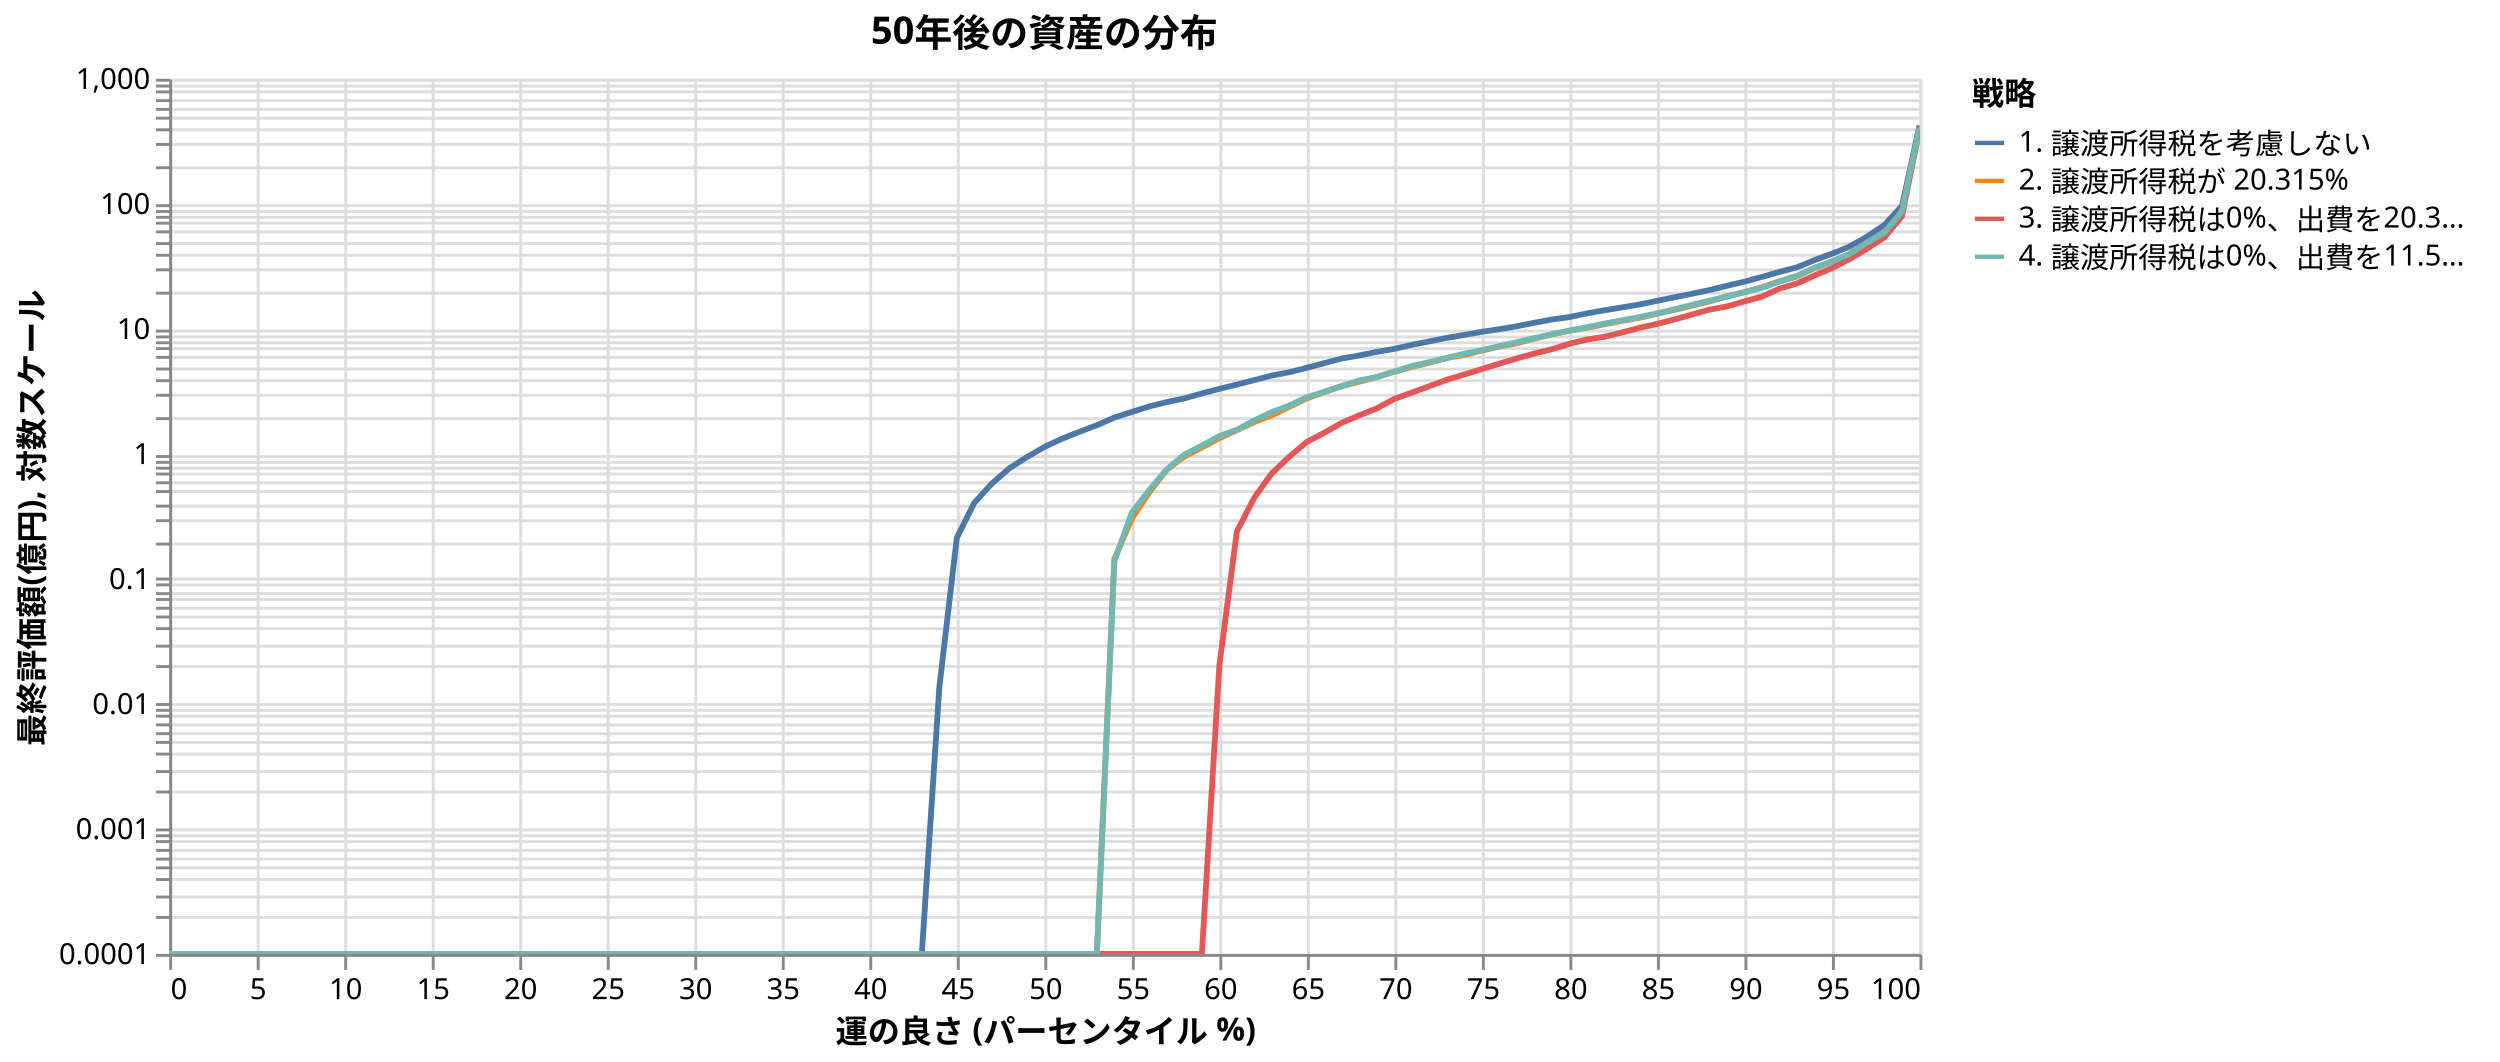
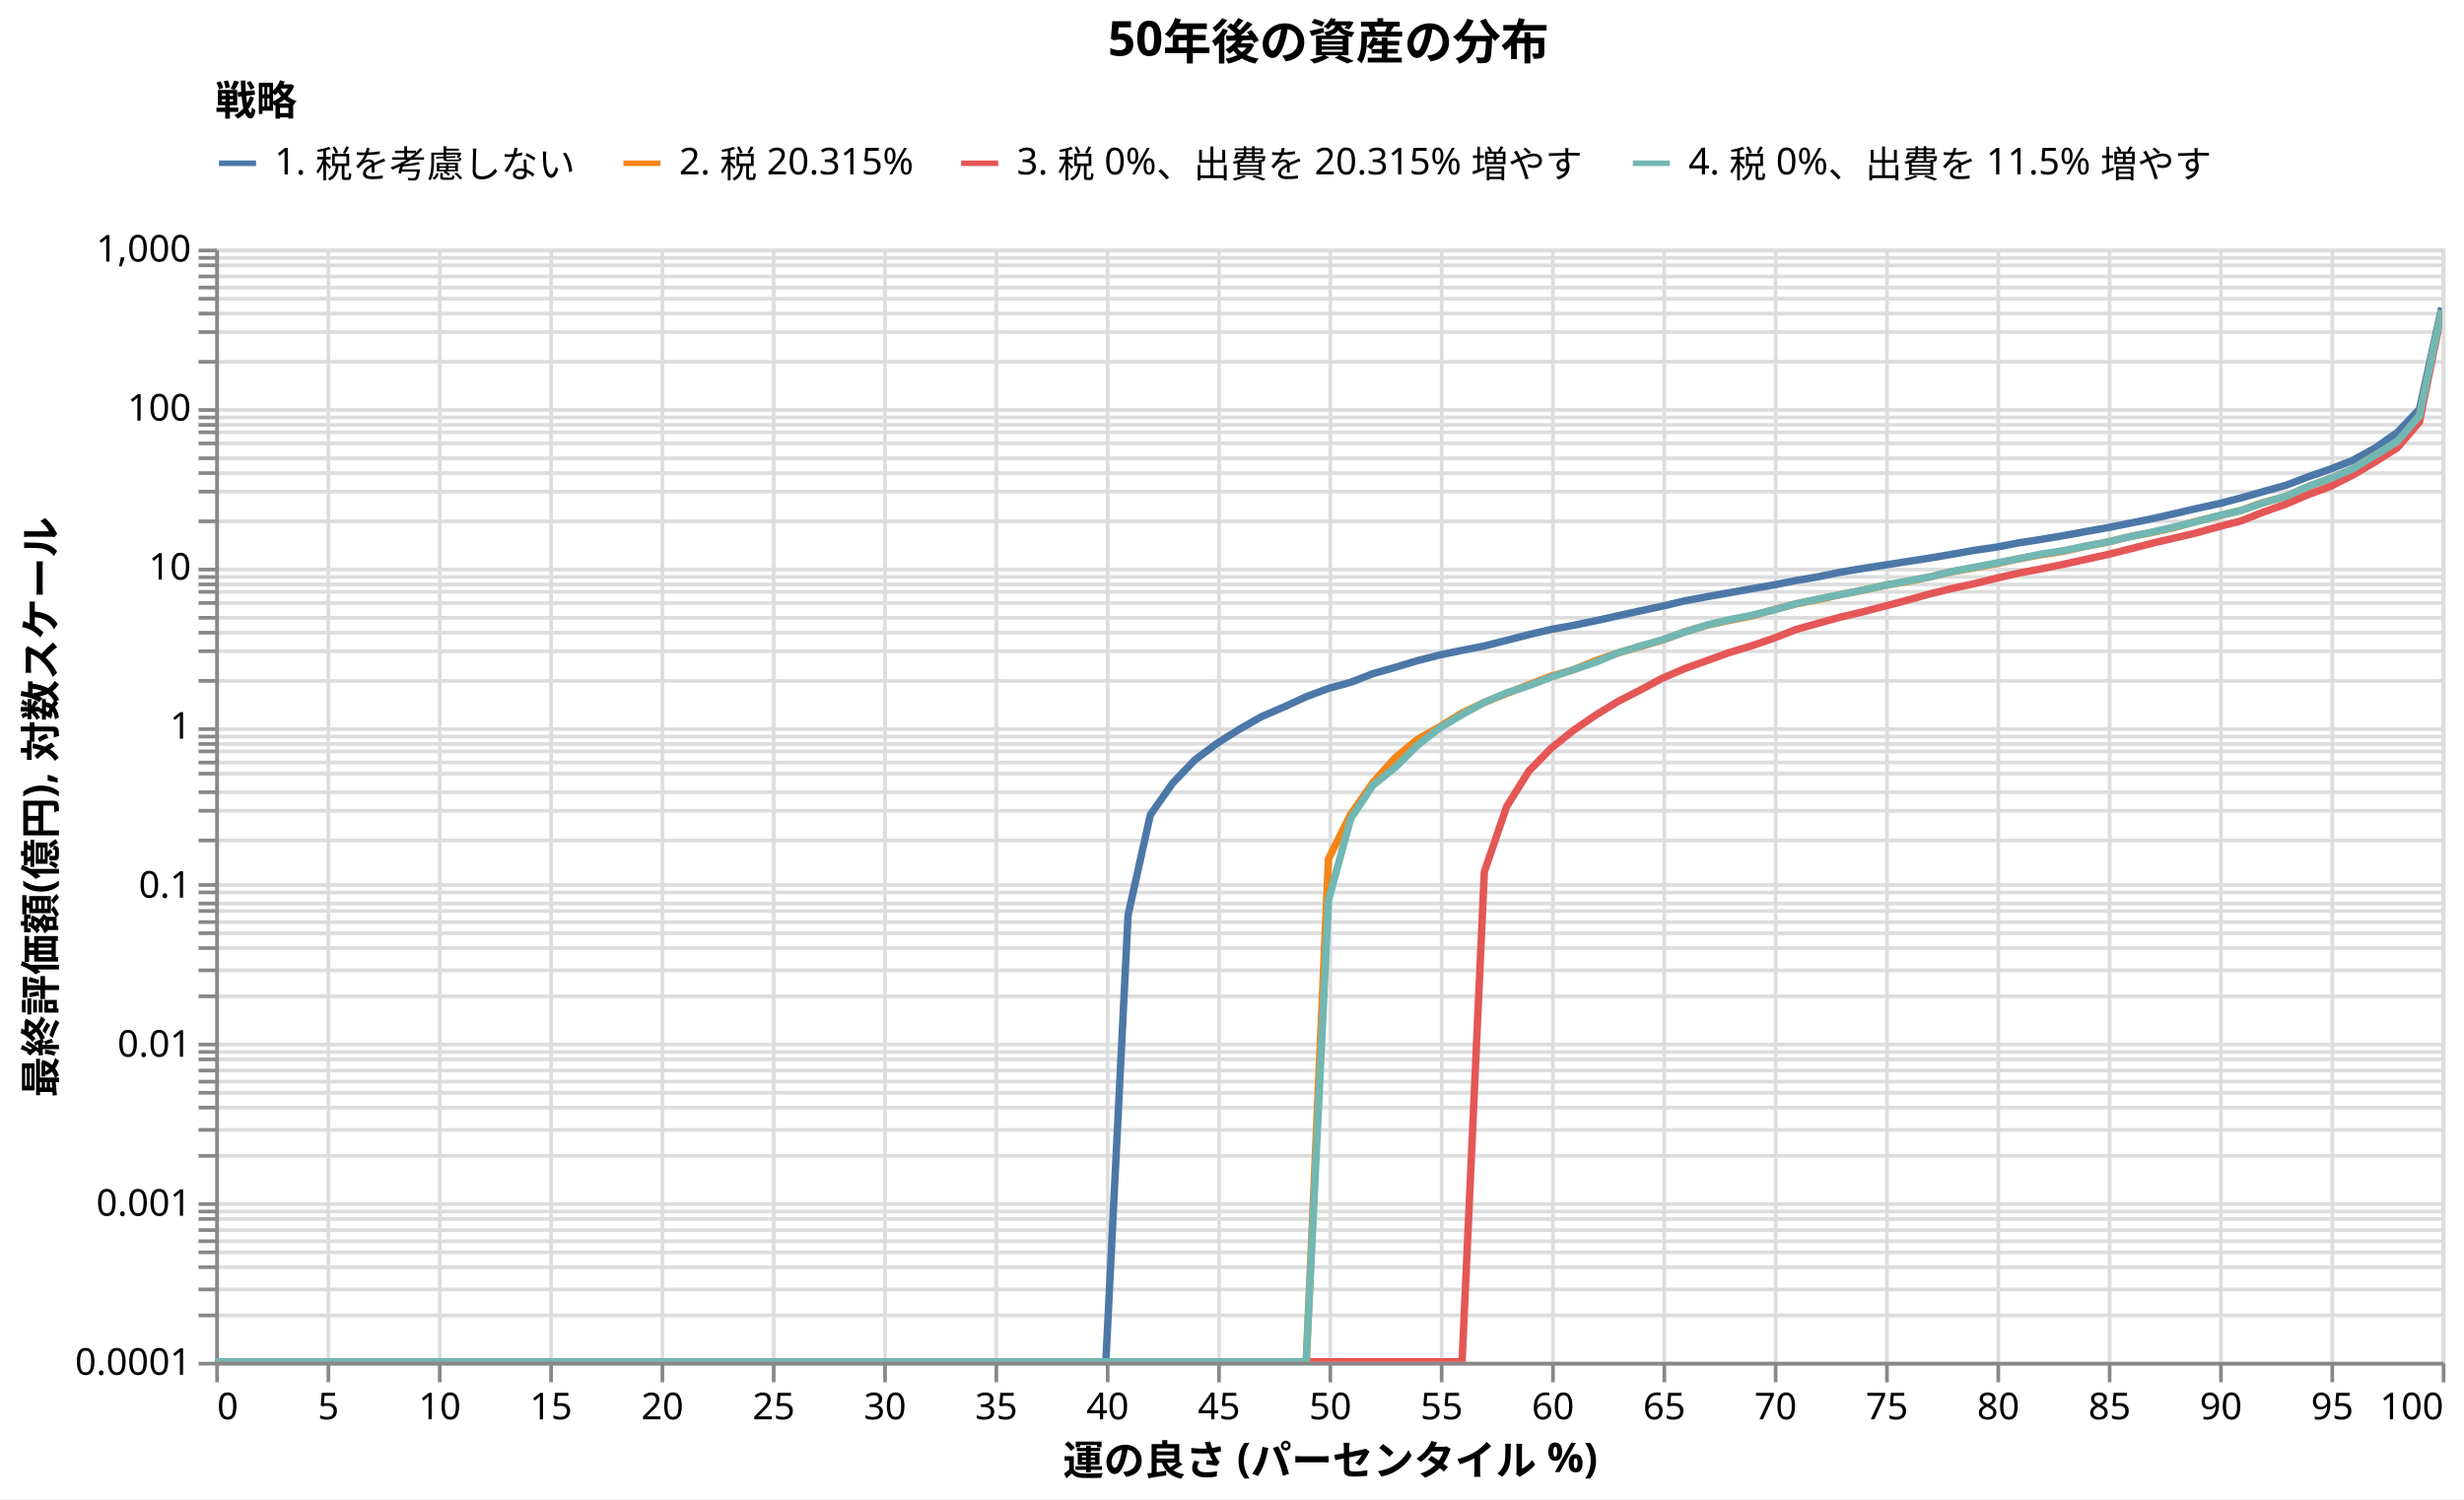
- <svg xmlns="http://www.w3.org/2000/svg" version="1.1" class="marks" width="857" height="364" viewBox="0 0 857 364">
-   <rect width="857" height="364" fill="white" />
-   <g fill="none" stroke-miterlimit="10" transform="translate(58,27)">
+ <svg xmlns="http://www.w3.org/2000/svg" version="1.1" class="marks" width="664" height="404" viewBox="0 0 664 404">
+   <rect width="664" height="404" fill="white" />
+   <g fill="none" stroke-miterlimit="10" transform="translate(58,67)">
    <g class="mark-group role-frame root" role="graphics-object" aria-roledescription="group mark container">
      <g transform="translate(0,0)">
        <path class="background" aria-hidden="true" d="M0.5,0.5h600v300h-600Z" stroke="#ddd" />
        <g>
          <g class="mark-group role-axis" aria-hidden="true">
            <g transform="translate(0.5,300.5)">
              <path class="background" aria-hidden="true" d="M0,0h0v0h0Z" pointer-events="none" />
              <g>
                <g class="mark-rule role-axis-grid" pointer-events="none">
                  <line transform="translate(0,-300)" x2="0" y2="300" stroke="#ddd" stroke-width="1" opacity="1" />
                  <line transform="translate(30,-300)" x2="0" y2="300" stroke="#ddd" stroke-width="1" opacity="1" />
                  <line transform="translate(60,-300)" x2="0" y2="300" stroke="#ddd" stroke-width="1" opacity="1" />
                  <line transform="translate(90,-300)" x2="0" y2="300" stroke="#ddd" stroke-width="1" opacity="1" />
                  <line transform="translate(120,-300)" x2="0" y2="300" stroke="#ddd" stroke-width="1" opacity="1" />
                  <line transform="translate(150,-300)" x2="0" y2="300" stroke="#ddd" stroke-width="1" opacity="1" />
                  <line transform="translate(180,-300)" x2="0" y2="300" stroke="#ddd" stroke-width="1" opacity="1" />
                  <line transform="translate(210,-300)" x2="0" y2="300" stroke="#ddd" stroke-width="1" opacity="1" />
                  <line transform="translate(240,-300)" x2="0" y2="300" stroke="#ddd" stroke-width="1" opacity="1" />
                  <line transform="translate(270,-300)" x2="0" y2="300" stroke="#ddd" stroke-width="1" opacity="1" />
                  <line transform="translate(300,-300)" x2="0" y2="300" stroke="#ddd" stroke-width="1" opacity="1" />
                  <line transform="translate(330,-300)" x2="0" y2="300" stroke="#ddd" stroke-width="1" opacity="1" />
                  <line transform="translate(360,-300)" x2="0" y2="300" stroke="#ddd" stroke-width="1" opacity="1" />
                  <line transform="translate(390,-300)" x2="0" y2="300" stroke="#ddd" stroke-width="1" opacity="1" />
                  <line transform="translate(420,-300)" x2="0" y2="300" stroke="#ddd" stroke-width="1" opacity="1" />
                  <line transform="translate(450,-300)" x2="0" y2="300" stroke="#ddd" stroke-width="1" opacity="1" />
                  <line transform="translate(480,-300)" x2="0" y2="300" stroke="#ddd" stroke-width="1" opacity="1" />
                  <line transform="translate(510,-300)" x2="0" y2="300" stroke="#ddd" stroke-width="1" opacity="1" />
                  <line transform="translate(540,-300)" x2="0" y2="300" stroke="#ddd" stroke-width="1" opacity="1" />
                  <line transform="translate(570,-300)" x2="0" y2="300" stroke="#ddd" stroke-width="1" opacity="1" />
                  <line transform="translate(600,-300)" x2="0" y2="300" stroke="#ddd" stroke-width="1" opacity="1" />
                </g>
              </g>
              <path class="foreground" aria-hidden="true" d="" pointer-events="none" display="none" />
            </g>
          </g>
          <g class="mark-group role-axis" aria-hidden="true">
            <g transform="translate(0.5,0.5)">
              <path class="background" aria-hidden="true" d="M0,0h0v0h0Z" pointer-events="none" />
              <g>
                <g class="mark-rule role-axis-grid" pointer-events="none">
                  <line transform="translate(0,300)" x2="600" y2="0" stroke="#ddd" stroke-width="1" opacity="1" />
                  <line transform="translate(0,287)" x2="600" y2="0" stroke="#ddd" stroke-width="1" opacity="1" />
                  <line transform="translate(0,280)" x2="600" y2="0" stroke="#ddd" stroke-width="1" opacity="1" />
                  <line transform="translate(0,274)" x2="600" y2="0" stroke="#ddd" stroke-width="1" opacity="1" />
                  <line transform="translate(0,270)" x2="600" y2="0" stroke="#ddd" stroke-width="1" opacity="1" />
                  <line transform="translate(0,267)" x2="600" y2="0" stroke="#ddd" stroke-width="1" opacity="1" />
                  <line transform="translate(0,264)" x2="600" y2="0" stroke="#ddd" stroke-width="1" opacity="1" />
                  <line transform="translate(0,261)" x2="600" y2="0" stroke="#ddd" stroke-width="1" opacity="1" />
                  <line transform="translate(0,259)" x2="600" y2="0" stroke="#ddd" stroke-width="1" opacity="1" />
                  <line transform="translate(0,257)" x2="600" y2="0" stroke="#ddd" stroke-width="1" opacity="1" />
                  <line transform="translate(0,244)" x2="600" y2="0" stroke="#ddd" stroke-width="1" opacity="1" />
                  <line transform="translate(0,237)" x2="600" y2="0" stroke="#ddd" stroke-width="1" opacity="1" />
                  <line transform="translate(0,231)" x2="600" y2="0" stroke="#ddd" stroke-width="1" opacity="1" />
                  <line transform="translate(0,227)" x2="600" y2="0" stroke="#ddd" stroke-width="1" opacity="1" />
                  <line transform="translate(0,224)" x2="600" y2="0" stroke="#ddd" stroke-width="1" opacity="1" />
                  <line transform="translate(0,221)" x2="600" y2="0" stroke="#ddd" stroke-width="1" opacity="1" />
                  <line transform="translate(0,218)" x2="600" y2="0" stroke="#ddd" stroke-width="1" opacity="1" />
                  <line transform="translate(0,216)" x2="600" y2="0" stroke="#ddd" stroke-width="1" opacity="1" />
                  <line transform="translate(0,214)" x2="600" y2="0" stroke="#ddd" stroke-width="1" opacity="1" />
                  <line transform="translate(0,201)" x2="600" y2="0" stroke="#ddd" stroke-width="1" opacity="1" />
                  <line transform="translate(0,194)" x2="600" y2="0" stroke="#ddd" stroke-width="1" opacity="1" />
                  <line transform="translate(0,188)" x2="600" y2="0" stroke="#ddd" stroke-width="1" opacity="1" />
                  <line transform="translate(0,184)" x2="600" y2="0" stroke="#ddd" stroke-width="1" opacity="1" />
                  <line transform="translate(0,181)" x2="600" y2="0" stroke="#ddd" stroke-width="1" opacity="1" />
                  <line transform="translate(0,178)" x2="600" y2="0" stroke="#ddd" stroke-width="1" opacity="1" />
                  <line transform="translate(0,176)" x2="600" y2="0" stroke="#ddd" stroke-width="1" opacity="1" />
                  <line transform="translate(0,173)" x2="600" y2="0" stroke="#ddd" stroke-width="1" opacity="1" />
                  <line transform="translate(0,171)" x2="600" y2="0" stroke="#ddd" stroke-width="1" opacity="1" />
                  <line transform="translate(0,159)" x2="600" y2="0" stroke="#ddd" stroke-width="1" opacity="1" />
                  <line transform="translate(0,151)" x2="600" y2="0" stroke="#ddd" stroke-width="1" opacity="1" />
                  <line transform="translate(0,146)" x2="600" y2="0" stroke="#ddd" stroke-width="1" opacity="1" />
                  <line transform="translate(0,141)" x2="600" y2="0" stroke="#ddd" stroke-width="1" opacity="1" />
                  <line transform="translate(0,138)" x2="600" y2="0" stroke="#ddd" stroke-width="1" opacity="1" />
                  <line transform="translate(0,135)" x2="600" y2="0" stroke="#ddd" stroke-width="1" opacity="1" />
                  <line transform="translate(0,133)" x2="600" y2="0" stroke="#ddd" stroke-width="1" opacity="1" />
                  <line transform="translate(0,131)" x2="600" y2="0" stroke="#ddd" stroke-width="1" opacity="1" />
                  <line transform="translate(0,129)" x2="600" y2="0" stroke="#ddd" stroke-width="1" opacity="1" />
                  <line transform="translate(0,116)" x2="600" y2="0" stroke="#ddd" stroke-width="1" opacity="1" />
                  <line transform="translate(0,108)" x2="600" y2="0" stroke="#ddd" stroke-width="1" opacity="1" />
                  <line transform="translate(0,103)" x2="600" y2="0" stroke="#ddd" stroke-width="1" opacity="1" />
                  <line transform="translate(0,99)" x2="600" y2="0" stroke="#ddd" stroke-width="1" opacity="1" />
                  <line transform="translate(0,95)" x2="600" y2="0" stroke="#ddd" stroke-width="1" opacity="1" />
                  <line transform="translate(0,92)" x2="600" y2="0" stroke="#ddd" stroke-width="1" opacity="1" />
                  <line transform="translate(0,90)" x2="600" y2="0" stroke="#ddd" stroke-width="1" opacity="1" />
                  <line transform="translate(0,88)" x2="600" y2="0" stroke="#ddd" stroke-width="1" opacity="1" />
                  <line transform="translate(0,86)" x2="600" y2="0" stroke="#ddd" stroke-width="1" opacity="1" />
                  <line transform="translate(0,73)" x2="600" y2="0" stroke="#ddd" stroke-width="1" opacity="1" />
                  <line transform="translate(0,65)" x2="600" y2="0" stroke="#ddd" stroke-width="1" opacity="1" />
                  <line transform="translate(0,60)" x2="600" y2="0" stroke="#ddd" stroke-width="1" opacity="1" />
                  <line transform="translate(0,56)" x2="600" y2="0" stroke="#ddd" stroke-width="1" opacity="1" />
                  <line transform="translate(0,52)" x2="600" y2="0" stroke="#ddd" stroke-width="1" opacity="1" />
                  <line transform="translate(0,49)" x2="600" y2="0" stroke="#ddd" stroke-width="1" opacity="1" />
                  <line transform="translate(0,47)" x2="600" y2="0" stroke="#ddd" stroke-width="1" opacity="1" />
                  <line transform="translate(0,45)" x2="600" y2="0" stroke="#ddd" stroke-width="1" opacity="1" />
                  <line transform="translate(0,43)" x2="600" y2="0" stroke="#ddd" stroke-width="1" opacity="1" />
                  <line transform="translate(0,30)" x2="600" y2="0" stroke="#ddd" stroke-width="1" opacity="1" />
                  <line transform="translate(0,22)" x2="600" y2="0" stroke="#ddd" stroke-width="1" opacity="1" />
                  <line transform="translate(0,17)" x2="600" y2="0" stroke="#ddd" stroke-width="1" opacity="1" />
                  <line transform="translate(0,13)" x2="600" y2="0" stroke="#ddd" stroke-width="1" opacity="1" />
                  <line transform="translate(0,10)" x2="600" y2="0" stroke="#ddd" stroke-width="1" opacity="1" />
                  <line transform="translate(0,7)" x2="600" y2="0" stroke="#ddd" stroke-width="1" opacity="1" />
                  <line transform="translate(0,4)" x2="600" y2="0" stroke="#ddd" stroke-width="1" opacity="1" />
                  <line transform="translate(0,2)" x2="600" y2="0" stroke="#ddd" stroke-width="1" opacity="1" />
                  <line transform="translate(0,0)" x2="600" y2="0" stroke="#ddd" stroke-width="1" opacity="1" />
                </g>
              </g>
              <path class="foreground" aria-hidden="true" d="" pointer-events="none" display="none" />
            </g>
          </g>
          <g class="mark-group role-axis" role="graphics-symbol" aria-roledescription="axis" aria-label="X-axis titled '運の良さ (パーセンタイル %)' for a linear scale with values from 0 to 100">
            <g transform="translate(0.5,300.5)">
              <path class="background" aria-hidden="true" d="M0,0h0v0h0Z" pointer-events="none" />
              <g>
                <g class="mark-rule role-axis-tick" pointer-events="none">
                  <line transform="translate(0,0)" x2="0" y2="5" stroke="#888" stroke-width="1" opacity="1" />
                  <line transform="translate(30,0)" x2="0" y2="5" stroke="#888" stroke-width="1" opacity="1" />
                  <line transform="translate(60,0)" x2="0" y2="5" stroke="#888" stroke-width="1" opacity="1" />
                  <line transform="translate(90,0)" x2="0" y2="5" stroke="#888" stroke-width="1" opacity="1" />
                  <line transform="translate(120,0)" x2="0" y2="5" stroke="#888" stroke-width="1" opacity="1" />
                  <line transform="translate(150,0)" x2="0" y2="5" stroke="#888" stroke-width="1" opacity="1" />
                  <line transform="translate(180,0)" x2="0" y2="5" stroke="#888" stroke-width="1" opacity="1" />
                  <line transform="translate(210,0)" x2="0" y2="5" stroke="#888" stroke-width="1" opacity="1" />
                  <line transform="translate(240,0)" x2="0" y2="5" stroke="#888" stroke-width="1" opacity="1" />
                  <line transform="translate(270,0)" x2="0" y2="5" stroke="#888" stroke-width="1" opacity="1" />
                  <line transform="translate(300,0)" x2="0" y2="5" stroke="#888" stroke-width="1" opacity="1" />
                  <line transform="translate(330,0)" x2="0" y2="5" stroke="#888" stroke-width="1" opacity="1" />
                  <line transform="translate(360,0)" x2="0" y2="5" stroke="#888" stroke-width="1" opacity="1" />
                  <line transform="translate(390,0)" x2="0" y2="5" stroke="#888" stroke-width="1" opacity="1" />
                  <line transform="translate(420,0)" x2="0" y2="5" stroke="#888" stroke-width="1" opacity="1" />
                  <line transform="translate(450,0)" x2="0" y2="5" stroke="#888" stroke-width="1" opacity="1" />
                  <line transform="translate(480,0)" x2="0" y2="5" stroke="#888" stroke-width="1" opacity="1" />
                  <line transform="translate(510,0)" x2="0" y2="5" stroke="#888" stroke-width="1" opacity="1" />
                  <line transform="translate(540,0)" x2="0" y2="5" stroke="#888" stroke-width="1" opacity="1" />
                  <line transform="translate(570,0)" x2="0" y2="5" stroke="#888" stroke-width="1" opacity="1" />
                  <line transform="translate(600,0)" x2="0" y2="5" stroke="#888" stroke-width="1" opacity="1" />
                </g>
                <g class="mark-text role-axis-label" pointer-events="none">
                  <text text-anchor="start" transform="translate(0,15)" font-family="sans-serif" font-size="10px" fill="#000" opacity="1">0</text>
                  <text text-anchor="middle" transform="translate(30,15)" font-family="sans-serif" font-size="10px" fill="#000" opacity="1">5</text>
                  <text text-anchor="middle" transform="translate(60,15)" font-family="sans-serif" font-size="10px" fill="#000" opacity="1">10</text>
                  <text text-anchor="middle" transform="translate(90,15)" font-family="sans-serif" font-size="10px" fill="#000" opacity="1">15</text>
                  <text text-anchor="middle" transform="translate(120,15)" font-family="sans-serif" font-size="10px" fill="#000" opacity="1">20</text>
                  <text text-anchor="middle" transform="translate(150,15)" font-family="sans-serif" font-size="10px" fill="#000" opacity="1">25</text>
                  <text text-anchor="middle" transform="translate(180,15)" font-family="sans-serif" font-size="10px" fill="#000" opacity="1">30</text>
                  <text text-anchor="middle" transform="translate(210,15)" font-family="sans-serif" font-size="10px" fill="#000" opacity="1">35</text>
                  <text text-anchor="middle" transform="translate(240,15)" font-family="sans-serif" font-size="10px" fill="#000" opacity="1">40</text>
                  <text text-anchor="middle" transform="translate(270,15)" font-family="sans-serif" font-size="10px" fill="#000" opacity="1">45</text>
                  <text text-anchor="middle" transform="translate(300,15)" font-family="sans-serif" font-size="10px" fill="#000" opacity="1">50</text>
                  <text text-anchor="middle" transform="translate(330,15)" font-family="sans-serif" font-size="10px" fill="#000" opacity="1">55</text>
                  <text text-anchor="middle" transform="translate(360,15)" font-family="sans-serif" font-size="10px" fill="#000" opacity="1">60</text>
                  <text text-anchor="middle" transform="translate(390,15)" font-family="sans-serif" font-size="10px" fill="#000" opacity="1">65</text>
                  <text text-anchor="middle" transform="translate(420,15)" font-family="sans-serif" font-size="10px" fill="#000" opacity="1">70</text>
                  <text text-anchor="middle" transform="translate(450,15)" font-family="sans-serif" font-size="10px" fill="#000" opacity="1">75</text>
                  <text text-anchor="middle" transform="translate(480,15)" font-family="sans-serif" font-size="10px" fill="#000" opacity="1">80</text>
                  <text text-anchor="middle" transform="translate(510,15)" font-family="sans-serif" font-size="10px" fill="#000" opacity="1">85</text>
                  <text text-anchor="middle" transform="translate(540,15)" font-family="sans-serif" font-size="10px" fill="#000" opacity="1">90</text>
                  <text text-anchor="middle" transform="translate(570,15)" font-family="sans-serif" font-size="10px" fill="#000" opacity="1">95</text>
                  <text text-anchor="end" transform="translate(600,15)" font-family="sans-serif" font-size="10px" fill="#000" opacity="1">100</text>
                </g>
                <g class="mark-rule role-axis-domain" pointer-events="none">
                  <line transform="translate(0,0)" x2="600" y2="0" stroke="#888" stroke-width="1" opacity="1" />
                </g>
                <g class="mark-text role-axis-title" pointer-events="none">
                  <text text-anchor="middle" transform="translate(300,30)" font-family="sans-serif" font-size="11px" font-weight="bold" fill="#000" opacity="1">運の良さ (パーセンタイル %)</text>
                </g>
              </g>
              <path class="foreground" aria-hidden="true" d="" pointer-events="none" display="none" />
            </g>
          </g>
          <g class="mark-group role-axis" role="graphics-symbol" aria-roledescription="axis" aria-label="Y-axis titled '最終評価額(億円), 対数スケール' for a log scale with values from 0.0001 to 1,000">
            <g transform="translate(0.5,0.5)">
              <path class="background" aria-hidden="true" d="M0,0h0v0h0Z" pointer-events="none" />
              <g>
                <g class="mark-rule role-axis-tick" pointer-events="none">
                  <line transform="translate(0,300)" x2="-5" y2="0" stroke="#888" stroke-width="1" opacity="1" />
                  <line transform="translate(0,287)" x2="-5" y2="0" stroke="#888" stroke-width="1" opacity="1" />
                  <line transform="translate(0,280)" x2="-5" y2="0" stroke="#888" stroke-width="1" opacity="1" />
                  <line transform="translate(0,274)" x2="-5" y2="0" stroke="#888" stroke-width="1" opacity="1" />
                  <line transform="translate(0,270)" x2="-5" y2="0" stroke="#888" stroke-width="1" opacity="1" />
                  <line transform="translate(0,267)" x2="-5" y2="0" stroke="#888" stroke-width="1" opacity="1" />
                  <line transform="translate(0,264)" x2="-5" y2="0" stroke="#888" stroke-width="1" opacity="1" />
                  <line transform="translate(0,261)" x2="-5" y2="0" stroke="#888" stroke-width="1" opacity="1" />
                  <line transform="translate(0,259)" x2="-5" y2="0" stroke="#888" stroke-width="1" opacity="1" />
                  <line transform="translate(0,257)" x2="-5" y2="0" stroke="#888" stroke-width="1" opacity="1" />
                  <line transform="translate(0,244)" x2="-5" y2="0" stroke="#888" stroke-width="1" opacity="1" />
                  <line transform="translate(0,237)" x2="-5" y2="0" stroke="#888" stroke-width="1" opacity="1" />
                  <line transform="translate(0,231)" x2="-5" y2="0" stroke="#888" stroke-width="1" opacity="1" />
                  <line transform="translate(0,227)" x2="-5" y2="0" stroke="#888" stroke-width="1" opacity="1" />
                  <line transform="translate(0,224)" x2="-5" y2="0" stroke="#888" stroke-width="1" opacity="1" />
                  <line transform="translate(0,221)" x2="-5" y2="0" stroke="#888" stroke-width="1" opacity="1" />
                  <line transform="translate(0,218)" x2="-5" y2="0" stroke="#888" stroke-width="1" opacity="1" />
                  <line transform="translate(0,216)" x2="-5" y2="0" stroke="#888" stroke-width="1" opacity="1" />
                  <line transform="translate(0,214)" x2="-5" y2="0" stroke="#888" stroke-width="1" opacity="1" />
                  <line transform="translate(0,201)" x2="-5" y2="0" stroke="#888" stroke-width="1" opacity="1" />
                  <line transform="translate(0,194)" x2="-5" y2="0" stroke="#888" stroke-width="1" opacity="1" />
                  <line transform="translate(0,188)" x2="-5" y2="0" stroke="#888" stroke-width="1" opacity="1" />
                  <line transform="translate(0,184)" x2="-5" y2="0" stroke="#888" stroke-width="1" opacity="1" />
                  <line transform="translate(0,181)" x2="-5" y2="0" stroke="#888" stroke-width="1" opacity="1" />
                  <line transform="translate(0,178)" x2="-5" y2="0" stroke="#888" stroke-width="1" opacity="1" />
                  <line transform="translate(0,176)" x2="-5" y2="0" stroke="#888" stroke-width="1" opacity="1" />
                  <line transform="translate(0,173)" x2="-5" y2="0" stroke="#888" stroke-width="1" opacity="1" />
                  <line transform="translate(0,171)" x2="-5" y2="0" stroke="#888" stroke-width="1" opacity="1" />
                  <line transform="translate(0,159)" x2="-5" y2="0" stroke="#888" stroke-width="1" opacity="1" />
                  <line transform="translate(0,151)" x2="-5" y2="0" stroke="#888" stroke-width="1" opacity="1" />
                  <line transform="translate(0,146)" x2="-5" y2="0" stroke="#888" stroke-width="1" opacity="1" />
                  <line transform="translate(0,141)" x2="-5" y2="0" stroke="#888" stroke-width="1" opacity="1" />
                  <line transform="translate(0,138)" x2="-5" y2="0" stroke="#888" stroke-width="1" opacity="1" />
                  <line transform="translate(0,135)" x2="-5" y2="0" stroke="#888" stroke-width="1" opacity="1" />
                  <line transform="translate(0,133)" x2="-5" y2="0" stroke="#888" stroke-width="1" opacity="1" />
                  <line transform="translate(0,131)" x2="-5" y2="0" stroke="#888" stroke-width="1" opacity="1" />
                  <line transform="translate(0,129)" x2="-5" y2="0" stroke="#888" stroke-width="1" opacity="1" />
                  <line transform="translate(0,116)" x2="-5" y2="0" stroke="#888" stroke-width="1" opacity="1" />
                  <line transform="translate(0,108)" x2="-5" y2="0" stroke="#888" stroke-width="1" opacity="1" />
                  <line transform="translate(0,103)" x2="-5" y2="0" stroke="#888" stroke-width="1" opacity="1" />
                  <line transform="translate(0,99)" x2="-5" y2="0" stroke="#888" stroke-width="1" opacity="1" />
                  <line transform="translate(0,95)" x2="-5" y2="0" stroke="#888" stroke-width="1" opacity="1" />
                  <line transform="translate(0,92)" x2="-5" y2="0" stroke="#888" stroke-width="1" opacity="1" />
                  <line transform="translate(0,90)" x2="-5" y2="0" stroke="#888" stroke-width="1" opacity="1" />
                  <line transform="translate(0,88)" x2="-5" y2="0" stroke="#888" stroke-width="1" opacity="1" />
                  <line transform="translate(0,86)" x2="-5" y2="0" stroke="#888" stroke-width="1" opacity="1" />
                  <line transform="translate(0,73)" x2="-5" y2="0" stroke="#888" stroke-width="1" opacity="1" />
                  <line transform="translate(0,65)" x2="-5" y2="0" stroke="#888" stroke-width="1" opacity="1" />
                  <line transform="translate(0,60)" x2="-5" y2="0" stroke="#888" stroke-width="1" opacity="1" />
                  <line transform="translate(0,56)" x2="-5" y2="0" stroke="#888" stroke-width="1" opacity="1" />
                  <line transform="translate(0,52)" x2="-5" y2="0" stroke="#888" stroke-width="1" opacity="1" />
                  <line transform="translate(0,49)" x2="-5" y2="0" stroke="#888" stroke-width="1" opacity="1" />
                  <line transform="translate(0,47)" x2="-5" y2="0" stroke="#888" stroke-width="1" opacity="1" />
                  <line transform="translate(0,45)" x2="-5" y2="0" stroke="#888" stroke-width="1" opacity="1" />
                  <line transform="translate(0,43)" x2="-5" y2="0" stroke="#888" stroke-width="1" opacity="1" />
                  <line transform="translate(0,30)" x2="-5" y2="0" stroke="#888" stroke-width="1" opacity="1" />
                  <line transform="translate(0,22)" x2="-5" y2="0" stroke="#888" stroke-width="1" opacity="1" />
                  <line transform="translate(0,17)" x2="-5" y2="0" stroke="#888" stroke-width="1" opacity="1" />
                  <line transform="translate(0,13)" x2="-5" y2="0" stroke="#888" stroke-width="1" opacity="1" />
                  <line transform="translate(0,10)" x2="-5" y2="0" stroke="#888" stroke-width="1" opacity="1" />
                  <line transform="translate(0,7)" x2="-5" y2="0" stroke="#888" stroke-width="1" opacity="1" />
                  <line transform="translate(0,4)" x2="-5" y2="0" stroke="#888" stroke-width="1" opacity="1" />
                  <line transform="translate(0,2)" x2="-5" y2="0" stroke="#888" stroke-width="1" opacity="1" />
                  <line transform="translate(0,0)" x2="-5" y2="0" stroke="#888" stroke-width="1" opacity="1" />
                </g>
                <g class="mark-text role-axis-label" pointer-events="none">
                  <text text-anchor="end" transform="translate(-7,303)" font-family="sans-serif" font-size="10px" fill="#000" opacity="1">0.0001</text>
                  <text text-anchor="end" transform="translate(-7,290.0987)" font-family="sans-serif" font-size="10px" fill="#000" opacity="1" />
                  <text text-anchor="end" transform="translate(-7,282.5519)" font-family="sans-serif" font-size="10px" fill="#000" opacity="1" />
                  <text text-anchor="end" transform="translate(-7,277.1974)" font-family="sans-serif" font-size="10px" fill="#000" opacity="1" />
                  <text text-anchor="end" transform="translate(-7,273.0441)" font-family="sans-serif" font-size="10px" fill="#000" opacity="1" />
                  <text text-anchor="end" transform="translate(-7,269.6507)" font-family="sans-serif" font-size="10px" fill="#000" opacity="1" />
                  <text text-anchor="end" transform="translate(-7,266.7815)" font-family="sans-serif" font-size="10px" fill="#000" opacity="1" />
                  <text text-anchor="end" transform="translate(-7,264.2961)" font-family="sans-serif" font-size="10px" fill="#000" opacity="1" />
                  <text text-anchor="end" transform="translate(-7,262.1039)" font-family="sans-serif" font-size="10px" fill="#000" opacity="1" />
                  <text text-anchor="end" transform="translate(-7,260.1429)" font-family="sans-serif" font-size="10px" fill="#000" opacity="1">0.001</text>
                  <text text-anchor="end" transform="translate(-7,247.2416)" font-family="sans-serif" font-size="10px" fill="#000" opacity="1" />
                  <text text-anchor="end" transform="translate(-7,239.6948)" font-family="sans-serif" font-size="10px" fill="#000" opacity="1" />
                  <text text-anchor="end" transform="translate(-7,234.3403)" font-family="sans-serif" font-size="10px" fill="#000" opacity="1" />
                  <text text-anchor="end" transform="translate(-7,230.187)" font-family="sans-serif" font-size="10px" fill="#000" opacity="1" />
                  <text text-anchor="end" transform="translate(-7,226.7935)" font-family="sans-serif" font-size="10px" fill="#000" opacity="1" />
                  <text text-anchor="end" transform="translate(-7,223.9244)" font-family="sans-serif" font-size="10px" fill="#000" opacity="1" />
                  <text text-anchor="end" transform="translate(-7,221.439)" font-family="sans-serif" font-size="10px" fill="#000" opacity="1" />
                  <text text-anchor="end" transform="translate(-7,219.2467)" font-family="sans-serif" font-size="10px" fill="#000" opacity="1" />
                  <text text-anchor="end" transform="translate(-7,217.2857)" font-family="sans-serif" font-size="10px" fill="#000" opacity="1">0.01</text>
                  <text text-anchor="end" transform="translate(-7,204.3844)" font-family="sans-serif" font-size="10px" fill="#000" opacity="1" />
                  <text text-anchor="end" transform="translate(-7,196.8377)" font-family="sans-serif" font-size="10px" fill="#000" opacity="1" />
                  <text text-anchor="end" transform="translate(-7,191.4831)" font-family="sans-serif" font-size="10px" fill="#000" opacity="1" />
                  <text text-anchor="end" transform="translate(-7,187.3299)" font-family="sans-serif" font-size="10px" fill="#000" opacity="1" />
                  <text text-anchor="end" transform="translate(-7,183.9364)" font-family="sans-serif" font-size="10px" fill="#000" opacity="1" />
                  <text text-anchor="end" transform="translate(-7,181.0672)" font-family="sans-serif" font-size="10px" fill="#000" opacity="1" />
                  <text text-anchor="end" transform="translate(-7,178.5819)" font-family="sans-serif" font-size="10px" fill="#000" opacity="1" />
                  <text text-anchor="end" transform="translate(-7,176.3896)" font-family="sans-serif" font-size="10px" fill="#000" opacity="1" />
                  <text text-anchor="end" transform="translate(-7,174.4286)" font-family="sans-serif" font-size="10px" fill="#000" opacity="1">0.1</text>
                  <text text-anchor="end" transform="translate(-7,161.5273)" font-family="sans-serif" font-size="10px" fill="#000" opacity="1" />
                  <text text-anchor="end" transform="translate(-7,153.9805)" font-family="sans-serif" font-size="10px" fill="#000" opacity="1" />
                  <text text-anchor="end" transform="translate(-7,148.626)" font-family="sans-serif" font-size="10px" fill="#000" opacity="1" />
                  <text text-anchor="end" transform="translate(-7,144.4727)" font-family="sans-serif" font-size="10px" fill="#000" opacity="1" />
                  <text text-anchor="end" transform="translate(-7,141.0792)" font-family="sans-serif" font-size="10px" fill="#000" opacity="1" />
                  <text text-anchor="end" transform="translate(-7,138.2101)" font-family="sans-serif" font-size="10px" fill="#000" opacity="1" />
                  <text text-anchor="end" transform="translate(-7,135.7247)" font-family="sans-serif" font-size="10px" fill="#000" opacity="1" />
                  <text text-anchor="end" transform="translate(-7,133.5325)" font-family="sans-serif" font-size="10px" fill="#000" opacity="1" />
                  <text text-anchor="end" transform="translate(-7,131.5714)" font-family="sans-serif" font-size="10px" fill="#000" opacity="1">1</text>
                  <text text-anchor="end" transform="translate(-7,118.6701)" font-family="sans-serif" font-size="10px" fill="#000" opacity="1" />
                  <text text-anchor="end" transform="translate(-7,111.1234)" font-family="sans-serif" font-size="10px" fill="#000" opacity="1" />
                  <text text-anchor="end" transform="translate(-7,105.7689)" font-family="sans-serif" font-size="10px" fill="#000" opacity="1" />
                  <text text-anchor="end" transform="translate(-7,101.6156)" font-family="sans-serif" font-size="10px" fill="#000" opacity="1" />
                  <text text-anchor="end" transform="translate(-7,98.22209)" font-family="sans-serif" font-size="10px" fill="#000" opacity="1" />
                  <text text-anchor="end" transform="translate(-7,95.35294)" font-family="sans-serif" font-size="10px" fill="#000" opacity="1" />
                  <text text-anchor="end" transform="translate(-7,92.86757)" font-family="sans-serif" font-size="10px" fill="#000" opacity="1" />
                  <text text-anchor="end" transform="translate(-7,90.67532)" font-family="sans-serif" font-size="10px" fill="#000" opacity="1" />
                  <text text-anchor="end" transform="translate(-7,88.71429)" font-family="sans-serif" font-size="10px" fill="#000" opacity="1">10</text>
                  <text text-anchor="end" transform="translate(-7,75.813)" font-family="sans-serif" font-size="10px" fill="#000" opacity="1" />
                  <text text-anchor="end" transform="translate(-7,68.26623)" font-family="sans-serif" font-size="10px" fill="#000" opacity="1" />
                  <text text-anchor="end" transform="translate(-7,62.91171)" font-family="sans-serif" font-size="10px" fill="#000" opacity="1" />
                  <text text-anchor="end" transform="translate(-7,58.75843)" font-family="sans-serif" font-size="10px" fill="#000" opacity="1" />
                  <text text-anchor="end" transform="translate(-7,55.36495)" font-family="sans-serif" font-size="10px" fill="#000" opacity="1" />
                  <text text-anchor="end" transform="translate(-7,52.4958)" font-family="sans-serif" font-size="10px" fill="#000" opacity="1" />
                  <text text-anchor="end" transform="translate(-7,50.01043)" font-family="sans-serif" font-size="10px" fill="#000" opacity="1" />
                  <text text-anchor="end" transform="translate(-7,47.81818)" font-family="sans-serif" font-size="10px" fill="#000" opacity="1" />
                  <text text-anchor="end" transform="translate(-7,45.85714)" font-family="sans-serif" font-size="10px" fill="#000" opacity="1">100</text>
                  <text text-anchor="end" transform="translate(-7,32.95586)" font-family="sans-serif" font-size="10px" fill="#000" opacity="1" />
                  <text text-anchor="end" transform="translate(-7,25.40909)" font-family="sans-serif" font-size="10px" fill="#000" opacity="1" />
                  <text text-anchor="end" transform="translate(-7,20.05457)" font-family="sans-serif" font-size="10px" fill="#000" opacity="1" />
                  <text text-anchor="end" transform="translate(-7,15.90129)" font-family="sans-serif" font-size="10px" fill="#000" opacity="1" />
                  <text text-anchor="end" transform="translate(-7,12.5078)" font-family="sans-serif" font-size="10px" fill="#000" opacity="1" />
                  <text text-anchor="end" transform="translate(-7,9.638655)" font-family="sans-serif" font-size="10px" fill="#000" opacity="1" />
                  <text text-anchor="end" transform="translate(-7,7.153286)" font-family="sans-serif" font-size="10px" fill="#000" opacity="1" />
                  <text text-anchor="end" transform="translate(-7,4.961035)" font-family="sans-serif" font-size="10px" fill="#000" opacity="1" />
                  <text text-anchor="end" transform="translate(-7,3)" font-family="sans-serif" font-size="10px" fill="#000" opacity="1">1,000</text>
                </g>
                <g class="mark-rule role-axis-domain" pointer-events="none">
                  <line transform="translate(0,300)" x2="0" y2="-300" stroke="#888" stroke-width="1" opacity="1" />
                </g>
                <g class="mark-text role-axis-title" pointer-events="none">
                  <text text-anchor="middle" transform="translate(-41.58594,150) rotate(-90) translate(0,-2)" font-family="sans-serif" font-size="11px" font-weight="bold" fill="#000" opacity="1">最終評価額(億円), 対数スケール</text>
                </g>
              </g>
              <path class="foreground" aria-hidden="true" d="" pointer-events="none" display="none" />
            </g>
          </g>
          <g class="mark-group role-scope pathgroup" role="graphics-object" aria-roledescription="group mark container">
            <g transform="translate(0,0)">
              <path class="background" aria-hidden="true" d="M0,0h600v300h-600Z" />
              <g>
                <g class="mark-line role-mark marks" clip-path="url(#clip1)" role="graphics-object" aria-roledescription="line mark container">
-                   <path aria-label="運の良さ (パーセンタイル %): 0; 最終評価額(億円), 対数スケール: 0.0001; Strategy: 1. 譲渡所得税を考慮しない; Quantile (%): 0; Final Value (億円): 0.0" role="graphics-symbol" aria-roledescription="line mark" d="M0,300L6,300L12,300L18,300L24,300L30,300L36,300L42,300L48,300L54,300L60,300L66,300L72,300L78,300L84,300L90,300L96,300L102,300L108,300L114,300L120,300L126,300L132,300L138,300L144,300L150,300L156,300L162,300L168,300L174,300L180,300L186,300L192,300L198,300L204,300L210,300L216,300L222,300L228,300L234,300L240,300L246,300L252,300L258,300L264,208.621L270,157.345L276,145.347L282,138.762L288,133.536L294,129.689L300,126.226L306,123.415L312,121.026L318,118.765L324,116.131L330,114.213L336,112.297L342,110.823L348,109.576L354,107.849L360,106.291L366,104.824L372,103.282L378,101.725L384,100.594L390,99.073L396,97.464L402,95.892L408,94.837L414,93.611L420,92.581L426,91.188L432,90.019L438,88.813L444,87.8L450,86.739L456,85.848L462,84.834L468,83.634L474,82.517L480,81.682L486,80.438L492,79.354L498,78.376L504,77.384L510,76.131L516,74.895L522,73.69L528,72.437L534,70.958L540,69.552L546,67.918L552,66.201L558,64.637L564,62.149L570,59.967L576,57.531L582,54.132L588,50.087L594,43.588L600,16.037" stroke="#4c78a8" stroke-width="2" />
+                   <path aria-label="運の良さ (パーセンタイル %): 0; 最終評価額(億円), 対数スケール: 0.0001; Strategy: 1. 税を考慮しない; Quantile (%): 0; Final Value (億円): 0.0" role="graphics-symbol" aria-roledescription="line mark" d="M0,300L6,300L12,300L18,300L24,300L30,300L36,300L42,300L48,300L54,300L60,300L66,300L72,300L78,300L84,300L90,300L96,300L102,300L108,300L114,300L120,300L126,300L132,300L138,300L144,300L150,300L156,300L162,300L168,300L174,300L180,300L186,300L192,300L198,300L204,300L210,300L216,300L222,300L228,300L234,300L240,300L246,179.577L252,152.581L258,144.056L264,137.783L270,133.303L276,129.521L282,126.108L288,123.522L294,120.754L300,118.526L306,116.869L312,114.541L318,112.849L324,111.039L330,109.507L336,108.261L342,107.087L348,105.568L354,104.025L360,102.62L366,101.528L372,100.294L378,98.957L384,97.629L390,96.355L396,94.922L402,93.808L408,92.741L414,91.673L420,90.636L426,89.449L432,88.431L438,87.198L444,86.186L450,85.264L456,84.315L462,83.393L468,82.369L474,81.318L480,80.441L486,79.297L492,78.374L498,77.356L504,76.263L510,75.19L516,74.002L522,72.78L528,71.427L534,70.019L540,68.724L546,67.161L552,65.44L558,63.781L564,61.495L570,59.414L576,57.075L582,53.766L588,49.585L594,43.271L600,15.927" stroke="#4c78a8" stroke-width="2" />
                </g>
              </g>
              <path class="foreground" aria-hidden="true" d="" display="none" />
            </g>
            <g transform="translate(0,0)">
              <path class="background" aria-hidden="true" d="M0,0h600v300h-600Z" />
              <g>
                <g class="mark-line role-mark marks" clip-path="url(#clip2)" role="graphics-object" aria-roledescription="line mark container">
-                   <path aria-label="運の良さ (パーセンタイル %): 0; 最終評価額(億円), 対数スケール: 0.0001; Strategy: 2. 譲渡所得税が 20.315%; Quantile (%): 0; Final Value (億円): 0.0" role="graphics-symbol" aria-roledescription="line mark" d="M0,300L6,300L12,300L18,300L24,300L30,300L36,300L42,300L48,300L54,300L60,300L66,300L72,300L78,300L84,300L90,300L96,300L102,300L108,300L114,300L120,300L126,300L132,300L138,300L144,300L150,300L156,300L162,300L168,300L174,300L180,300L186,300L192,300L198,300L204,300L210,300L216,300L222,300L228,300L234,300L240,300L246,300L252,300L258,300L264,300L270,300L276,300L282,300L288,300L294,300L300,300L306,300L312,300L318,300L324,164.617L330,150.786L336,141.76L342,133.974L348,129.488L354,126.394L360,123.194L366,120.469L372,117.67L378,115.339L384,112.452L390,109.568L396,107.414L402,105.263L408,103.874L414,102.22L420,100.393L426,98.796L432,97.326L438,95.659L444,94.675L450,93.158L456,91.794L462,90.649L468,89.066L474,87.629L480,86.367L486,85.351L492,84.156L498,82.978L504,81.967L510,80.534L516,79.264L522,77.757L528,76.345L534,74.568L540,73.207L546,71.476L552,69.416L558,67.807L564,64.897L570,62.7L576,60.089L582,56.264L588,52.708L594,45.567L600,16.852" stroke="#f58518" stroke-width="2" />
+                   <path aria-label="運の良さ (パーセンタイル %): 0; 最終評価額(億円), 対数スケール: 0.0001; Strategy: 2. 税 20.315%; Quantile (%): 0; Final Value (億円): 0.0" role="graphics-symbol" aria-roledescription="line mark" d="M0,300L6,300L12,300L18,300L24,300L30,300L36,300L42,300L48,300L54,300L60,300L66,300L72,300L78,300L84,300L90,300L96,300L102,300L108,300L114,300L120,300L126,300L132,300L138,300L144,300L150,300L156,300L162,300L168,300L174,300L180,300L186,300L192,300L198,300L204,300L210,300L216,300L222,300L228,300L234,300L240,300L246,300L252,300L258,300L264,300L270,300L276,300L282,300L288,300L294,300L300,164.479L306,152.436L312,143.879L318,137.175L324,132.272L330,128.838L336,125.155L342,122.288L348,119.885L354,117.512L360,115.217L366,113.512L372,111.037L378,108.958L384,107.243L390,105.502L396,103.265L402,101.506L408,100.173L414,99.017L420,97.295L426,95.735L432,94.568L438,93.231L444,92.083L450,90.735L456,89.743L462,88.496L468,87.091L474,86.011L480,84.878L486,83.594L492,82.487L498,81.565L504,80.237L510,79.086L516,77.611L522,76.492L528,75.161L534,73.456L540,72.016L546,70.519L552,68.394L558,66.82L564,64.162L570,61.906L576,59.379L582,55.641L588,52.198L594,45.138L600,16.715" stroke="#f58518" stroke-width="2" />
                </g>
              </g>
              <path class="foreground" aria-hidden="true" d="" display="none" />
            </g>
            <g transform="translate(0,0)">
              <path class="background" aria-hidden="true" d="M0,0h600v300h-600Z" />
              <g>
                <g class="mark-line role-mark marks" clip-path="url(#clip3)" role="graphics-object" aria-roledescription="line mark container">
-                   <path aria-label="運の良さ (パーセンタイル %): 0; 最終評価額(億円), 対数スケール: 0.0001; Strategy: 3. 譲渡所得税は0%、出費を20.315%増やす; Quantile (%): 0; Final Value (億円): 0.0" role="graphics-symbol" aria-roledescription="line mark" d="M0,300L6,300L12,300L18,300L24,300L30,300L36,300L42,300L48,300L54,300L60,300L66,300L72,300L78,300L84,300L90,300L96,300L102,300L108,300L114,300L120,300L126,300L132,300L138,300L144,300L150,300L156,300L162,300L168,300L174,300L180,300L186,300L192,300L198,300L204,300L210,300L216,300L222,300L228,300L234,300L240,300L246,300L252,300L258,300L264,300L270,300L276,300L282,300L288,300L294,300L300,300L306,300L312,300L318,300L324,300L330,300L336,300L342,300L348,300L354,300L360,201.086L366,155.192L372,143.547L378,135.219L384,129.533L390,124.444L396,121.328L402,117.899L408,115.363L414,112.982L420,109.712L426,107.574L432,105.362L438,103.172L444,101.356L450,99.519L456,97.646L462,95.862L468,94.156L474,92.719L480,90.832L486,89.394L492,88.447L498,86.975L504,85.378L510,84.035L516,82.519L522,80.821L528,79.147L534,78.041L540,76.301L546,74.674L552,71.942L558,70.162L564,67.454L570,64.896L576,61.829L582,58.274L588,54.347L594,47.118L600,17.396" stroke="#e45756" stroke-width="2" />
+                   <path aria-label="運の良さ (パーセンタイル %): 0; 最終評価額(億円), 対数スケール: 0.0001; Strategy: 3. 税 0%、出費を 20.315% 増やす; Quantile (%): 0; Final Value (億円): 0.0" role="graphics-symbol" aria-roledescription="line mark" d="M0,300L6,300L12,300L18,300L24,300L30,300L36,300L42,300L48,300L54,300L60,300L66,300L72,300L78,300L84,300L90,300L96,300L102,300L108,300L114,300L120,300L126,300L132,300L138,300L144,300L150,300L156,300L162,300L168,300L174,300L180,300L186,300L192,300L198,300L204,300L210,300L216,300L222,300L228,300L234,300L240,300L246,300L252,300L258,300L264,300L270,300L276,300L282,300L288,300L294,300L300,300L306,300L312,300L318,300L324,300L330,300L336,300L342,167.97L348,150.397L354,140.784L360,134.653L366,129.84L372,125.722L378,122.046L384,118.97L390,115.768L396,113.174L402,111.036L408,108.86L414,107.048L420,104.995L426,102.636L432,100.949L438,99.297L444,97.887L450,96.333L456,94.74L462,93.061L468,91.603L474,90.309L480,88.826L486,87.452L492,86.317L498,85.08L504,83.766L510,82.425L516,80.936L522,79.386L528,77.995L534,76.586L540,74.909L546,73.369L552,70.963L558,68.863L564,66.304L570,64.084L576,61.032L582,57.5L588,53.707L594,46.701L600,17.253" stroke="#e45756" stroke-width="2" />
                </g>
              </g>
              <path class="foreground" aria-hidden="true" d="" display="none" />
            </g>
            <g transform="translate(0,0)">
              <path class="background" aria-hidden="true" d="M0,0h600v300h-600Z" />
              <g>
                <g class="mark-line role-mark marks" clip-path="url(#clip4)" role="graphics-object" aria-roledescription="line mark container">
-                   <path aria-label="運の良さ (パーセンタイル %): 0; 最終評価額(億円), 対数スケール: 0.0001; Strategy: 4. 譲渡所得税は0%、出費を11.5%増やす; Quantile (%): 0; Final Value (億円): 0.0" role="graphics-symbol" aria-roledescription="line mark" d="M0,300L6,300L12,300L18,300L24,300L30,300L36,300L42,300L48,300L54,300L60,300L66,300L72,300L78,300L84,300L90,300L96,300L102,300L108,300L114,300L120,300L126,300L132,300L138,300L144,300L150,300L156,300L162,300L168,300L174,300L180,300L186,300L192,300L198,300L204,300L210,300L216,300L222,300L228,300L234,300L240,300L246,300L252,300L258,300L264,300L270,300L276,300L282,300L288,300L294,300L300,300L306,300L312,300L318,300L324,165.299L330,148.701L336,140.937L342,133.889L348,128.858L354,125.726L360,122.493L366,120.336L372,117.093L378,114.248L384,112.004L390,109.201L396,107.26L402,105.402L408,103.384L414,102.283L420,100.323L426,98.482L432,97.107L438,95.748L444,94.207L450,93.065L456,91.641L462,90.302L468,88.901L474,87.581L480,86.353L486,85.147L492,83.923L498,82.79L504,81.696L510,80.413L516,79.024L522,77.487L528,76.085L534,74.689L540,73.085L546,71.659L552,69.494L558,67.531L564,64.844L570,62.62L576,60.051L582,56.127L588,52.749L594,45.533L600,16.794" stroke="#72b7b2" stroke-width="2" />
+                   <path aria-label="運の良さ (パーセンタイル %): 0; 最終評価額(億円), 対数スケール: 0.0001; Strategy: 4. 税 0%、出費を 11.5% 増やす; Quantile (%): 0; Final Value (億円): 0.0" role="graphics-symbol" aria-roledescription="line mark" d="M0,300L6,300L12,300L18,300L24,300L30,300L36,300L42,300L48,300L54,300L60,300L66,300L72,300L78,300L84,300L90,300L96,300L102,300L108,300L114,300L120,300L126,300L132,300L138,300L144,300L150,300L156,300L162,300L168,300L174,300L180,300L186,300L192,300L198,300L204,300L210,300L216,300L222,300L228,300L234,300L240,300L246,300L252,300L258,300L264,300L270,300L276,300L282,300L288,300L294,300L300,175.609L306,153.587L312,144.612L318,139.806L324,133.832L330,129.169L336,125.562L342,122.277L348,119.731L354,117.769L360,115.495L366,113.472L372,111.459L378,108.955L384,107.115L390,105.427L396,103.324L402,101.448L408,100.009L414,98.834L420,97.361L426,95.708L432,94.408L438,93.242L444,92.028L450,90.711L456,89.601L462,88.485L468,87.016L474,85.882L480,84.728L486,83.561L492,82.336L498,81.417L504,80.191L510,79.057L516,77.621L522,76.394L528,75.024L534,73.546L540,71.926L546,70.536L552,68.464L558,66.753L564,64.076L570,61.935L576,59.341L582,55.692L588,51.987L594,45.006L600,16.666" stroke="#72b7b2" stroke-width="2" />
                </g>
              </g>
              <path class="foreground" aria-hidden="true" d="" display="none" />
            </g>
          </g>
-           <g class="mark-group role-legend" role="graphics-symbol" aria-roledescription="legend" aria-label="Symbol legend titled '戦略' for stroke color with 4 values: 1. 譲渡所得税を考慮しない, 2. 譲渡所得税が 20.315%, 3. 譲渡所得税は0%、出費を20.315%増やす, 4. 譲渡所得税は0%、出費を11.5%増やす">
-             <g transform="translate(618,0)">
-               <path class="background" aria-hidden="true" d="M0,0h176v66h-176Z" pointer-events="none" />
+           <g class="mark-group role-legend" role="graphics-symbol" aria-roledescription="legend" aria-label="Symbol legend titled '戦略' for stroke color with 4 values: 1. 税を考慮しない, 2. 税 20.315%, 3. 税 0%、出費を 20.315% 増やす, 4. 税 0%、出費を 11.5% 増やす">
+             <g transform="translate(0,-45)">
+               <path class="background" aria-hidden="true" d="M0,0h540v27h-540Z" pointer-events="none" />
              <g>
                <g class="mark-group role-legend-entry">
                  <g transform="translate(0,16)">
                    <path class="background" aria-hidden="true" d="M0,0h0v0h0Z" pointer-events="none" />
                    <g>
                      <g class="mark-group role-scope" role="graphics-object" aria-roledescription="group mark container">
                        <g transform="translate(0,0)">
-                           <path class="background" aria-hidden="true" d="M0,0h176v11h-176Z" pointer-events="none" opacity="1" />
+                           <path class="background" aria-hidden="true" d="M0,0h97.118v11h-97.118Z" pointer-events="none" opacity="1" />
                          <g>
                            <g class="mark-symbol role-legend-symbol" pointer-events="none">
                              <path transform="translate(6,6)" d="M-5,0L5,0" stroke="#4c78a8" stroke-width="1.5" opacity="1" />
                            </g>
                            <g class="mark-text role-legend-label" pointer-events="none">
-                               <text text-anchor="start" transform="translate(16,9)" font-family="sans-serif" font-size="10px" fill="#000" opacity="1">1. 譲渡所得税を考慮しない</text>
+                               <text text-anchor="start" transform="translate(16,9)" font-family="sans-serif" font-size="10px" fill="#000" opacity="1">1. 税を考慮しない</text>
                            </g>
                          </g>
                          <path class="foreground" aria-hidden="true" d="" pointer-events="none" display="none" />
                        </g>
-                         <g transform="translate(0,13)">
-                           <path class="background" aria-hidden="true" d="M0,0h176v11h-176Z" pointer-events="none" opacity="1" />
+                         <g transform="translate(109,0)">
+                           <path class="background" aria-hidden="true" d="M0,0h79.374v11h-79.374Z" pointer-events="none" opacity="1" />
                          <g>
                            <g class="mark-symbol role-legend-symbol" pointer-events="none">
                              <path transform="translate(6,6)" d="M-5,0L5,0" stroke="#f58518" stroke-width="1.5" opacity="1" />
                            </g>
                            <g class="mark-text role-legend-label" pointer-events="none">
-                               <text text-anchor="start" transform="translate(16,9)" font-family="sans-serif" font-size="10px" fill="#000" opacity="1">2. 譲渡所得税が 20.315%</text>
+                               <text text-anchor="start" transform="translate(16,9)" font-family="sans-serif" font-size="10px" fill="#000" opacity="1">2. 税 20.315%</text>
                            </g>
                          </g>
                          <path class="foreground" aria-hidden="true" d="" pointer-events="none" display="none" />
                        </g>
-                         <g transform="translate(0,26)">
-                           <path class="background" aria-hidden="true" d="M0,0h176v11h-176Z" pointer-events="none" opacity="1" />
+                         <g transform="translate(200,0)">
+                           <path class="background" aria-hidden="true" d="M0,0h169.384v11h-169.384Z" pointer-events="none" opacity="1" />
                          <g>
                            <g class="mark-symbol role-legend-symbol" pointer-events="none">
                              <path transform="translate(6,6)" d="M-5,0L5,0" stroke="#e45756" stroke-width="1.5" opacity="1" />
                            </g>
                            <g class="mark-text role-legend-label" pointer-events="none">
-                               <text text-anchor="start" transform="translate(16,9)" font-family="sans-serif" font-size="10px" fill="#000" opacity="1">3. 譲渡所得税は0%、出費を20.3…</text>
+                               <text text-anchor="start" transform="translate(16,9)" font-family="sans-serif" font-size="10px" fill="#000" opacity="1">3. 税 0%、出費を 20.315% 増やす</text>
                            </g>
                          </g>
                          <path class="foreground" aria-hidden="true" d="" pointer-events="none" display="none" />
                        </g>
-                         <g transform="translate(0,39)">
-                           <path class="background" aria-hidden="true" d="M0,0h176v11h-176Z" pointer-events="none" opacity="1" />
+                         <g transform="translate(381,0)">
+                           <path class="background" aria-hidden="true" d="M0,0h158.261v11h-158.261Z" pointer-events="none" opacity="1" />
                          <g>
                            <g class="mark-symbol role-legend-symbol" pointer-events="none">
                              <path transform="translate(6,6)" d="M-5,0L5,0" stroke="#72b7b2" stroke-width="1.5" opacity="1" />
                            </g>
                            <g class="mark-text role-legend-label" pointer-events="none">
-                               <text text-anchor="start" transform="translate(16,9)" font-family="sans-serif" font-size="10px" fill="#000" opacity="1">4. 譲渡所得税は0%、出費を11.5…</text>
+                               <text text-anchor="start" transform="translate(16,9)" font-family="sans-serif" font-size="10px" fill="#000" opacity="1">4. 税 0%、出費を 11.5% 増やす</text>
                            </g>
                          </g>
                          <path class="foreground" aria-hidden="true" d="" pointer-events="none" display="none" />
                        </g>
                      </g>
                    </g>
                    <path class="foreground" aria-hidden="true" d="" pointer-events="none" display="none" />
                  </g>
                </g>
                <g class="mark-text role-legend-title" pointer-events="none">
                  <text text-anchor="start" transform="translate(0,9)" font-family="sans-serif" font-size="11px" font-weight="bold" fill="#000" opacity="1">戦略</text>
                </g>
              </g>
              <path class="foreground" aria-hidden="true" d="" pointer-events="none" display="none" />
            </g>
          </g>
          <g class="mark-group role-title">
-             <g transform="translate(300,-22)">
+             <g transform="translate(300,-62)">
              <path class="background" aria-hidden="true" d="M0,0h0v0h0Z" pointer-events="none" />
              <g>
                <g class="mark-text role-title-text" role="graphics-symbol" aria-roledescription="title" aria-label="Title text '50年後の資産の分布'" pointer-events="none">
                  <text text-anchor="middle" transform="translate(0,10)" font-family="sans-serif" font-size="13px" font-weight="bold" fill="#000" opacity="1">50年後の資産の分布</text>
                </g>
              </g>
              <path class="foreground" aria-hidden="true" d="" pointer-events="none" display="none" />
            </g>
          </g>
        </g>
        <path class="foreground" aria-hidden="true" d="" display="none" />
      </g>
    </g>
  </g>
  <defs>
    <clipPath id="clip1">
      <rect x="0" y="0" width="600" height="300" />
    </clipPath>
    <clipPath id="clip2">
      <rect x="0" y="0" width="600" height="300" />
    </clipPath>
    <clipPath id="clip3">
      <rect x="0" y="0" width="600" height="300" />
    </clipPath>
    <clipPath id="clip4">
      <rect x="0" y="0" width="600" height="300" />
    </clipPath>
  </defs>
</svg>
